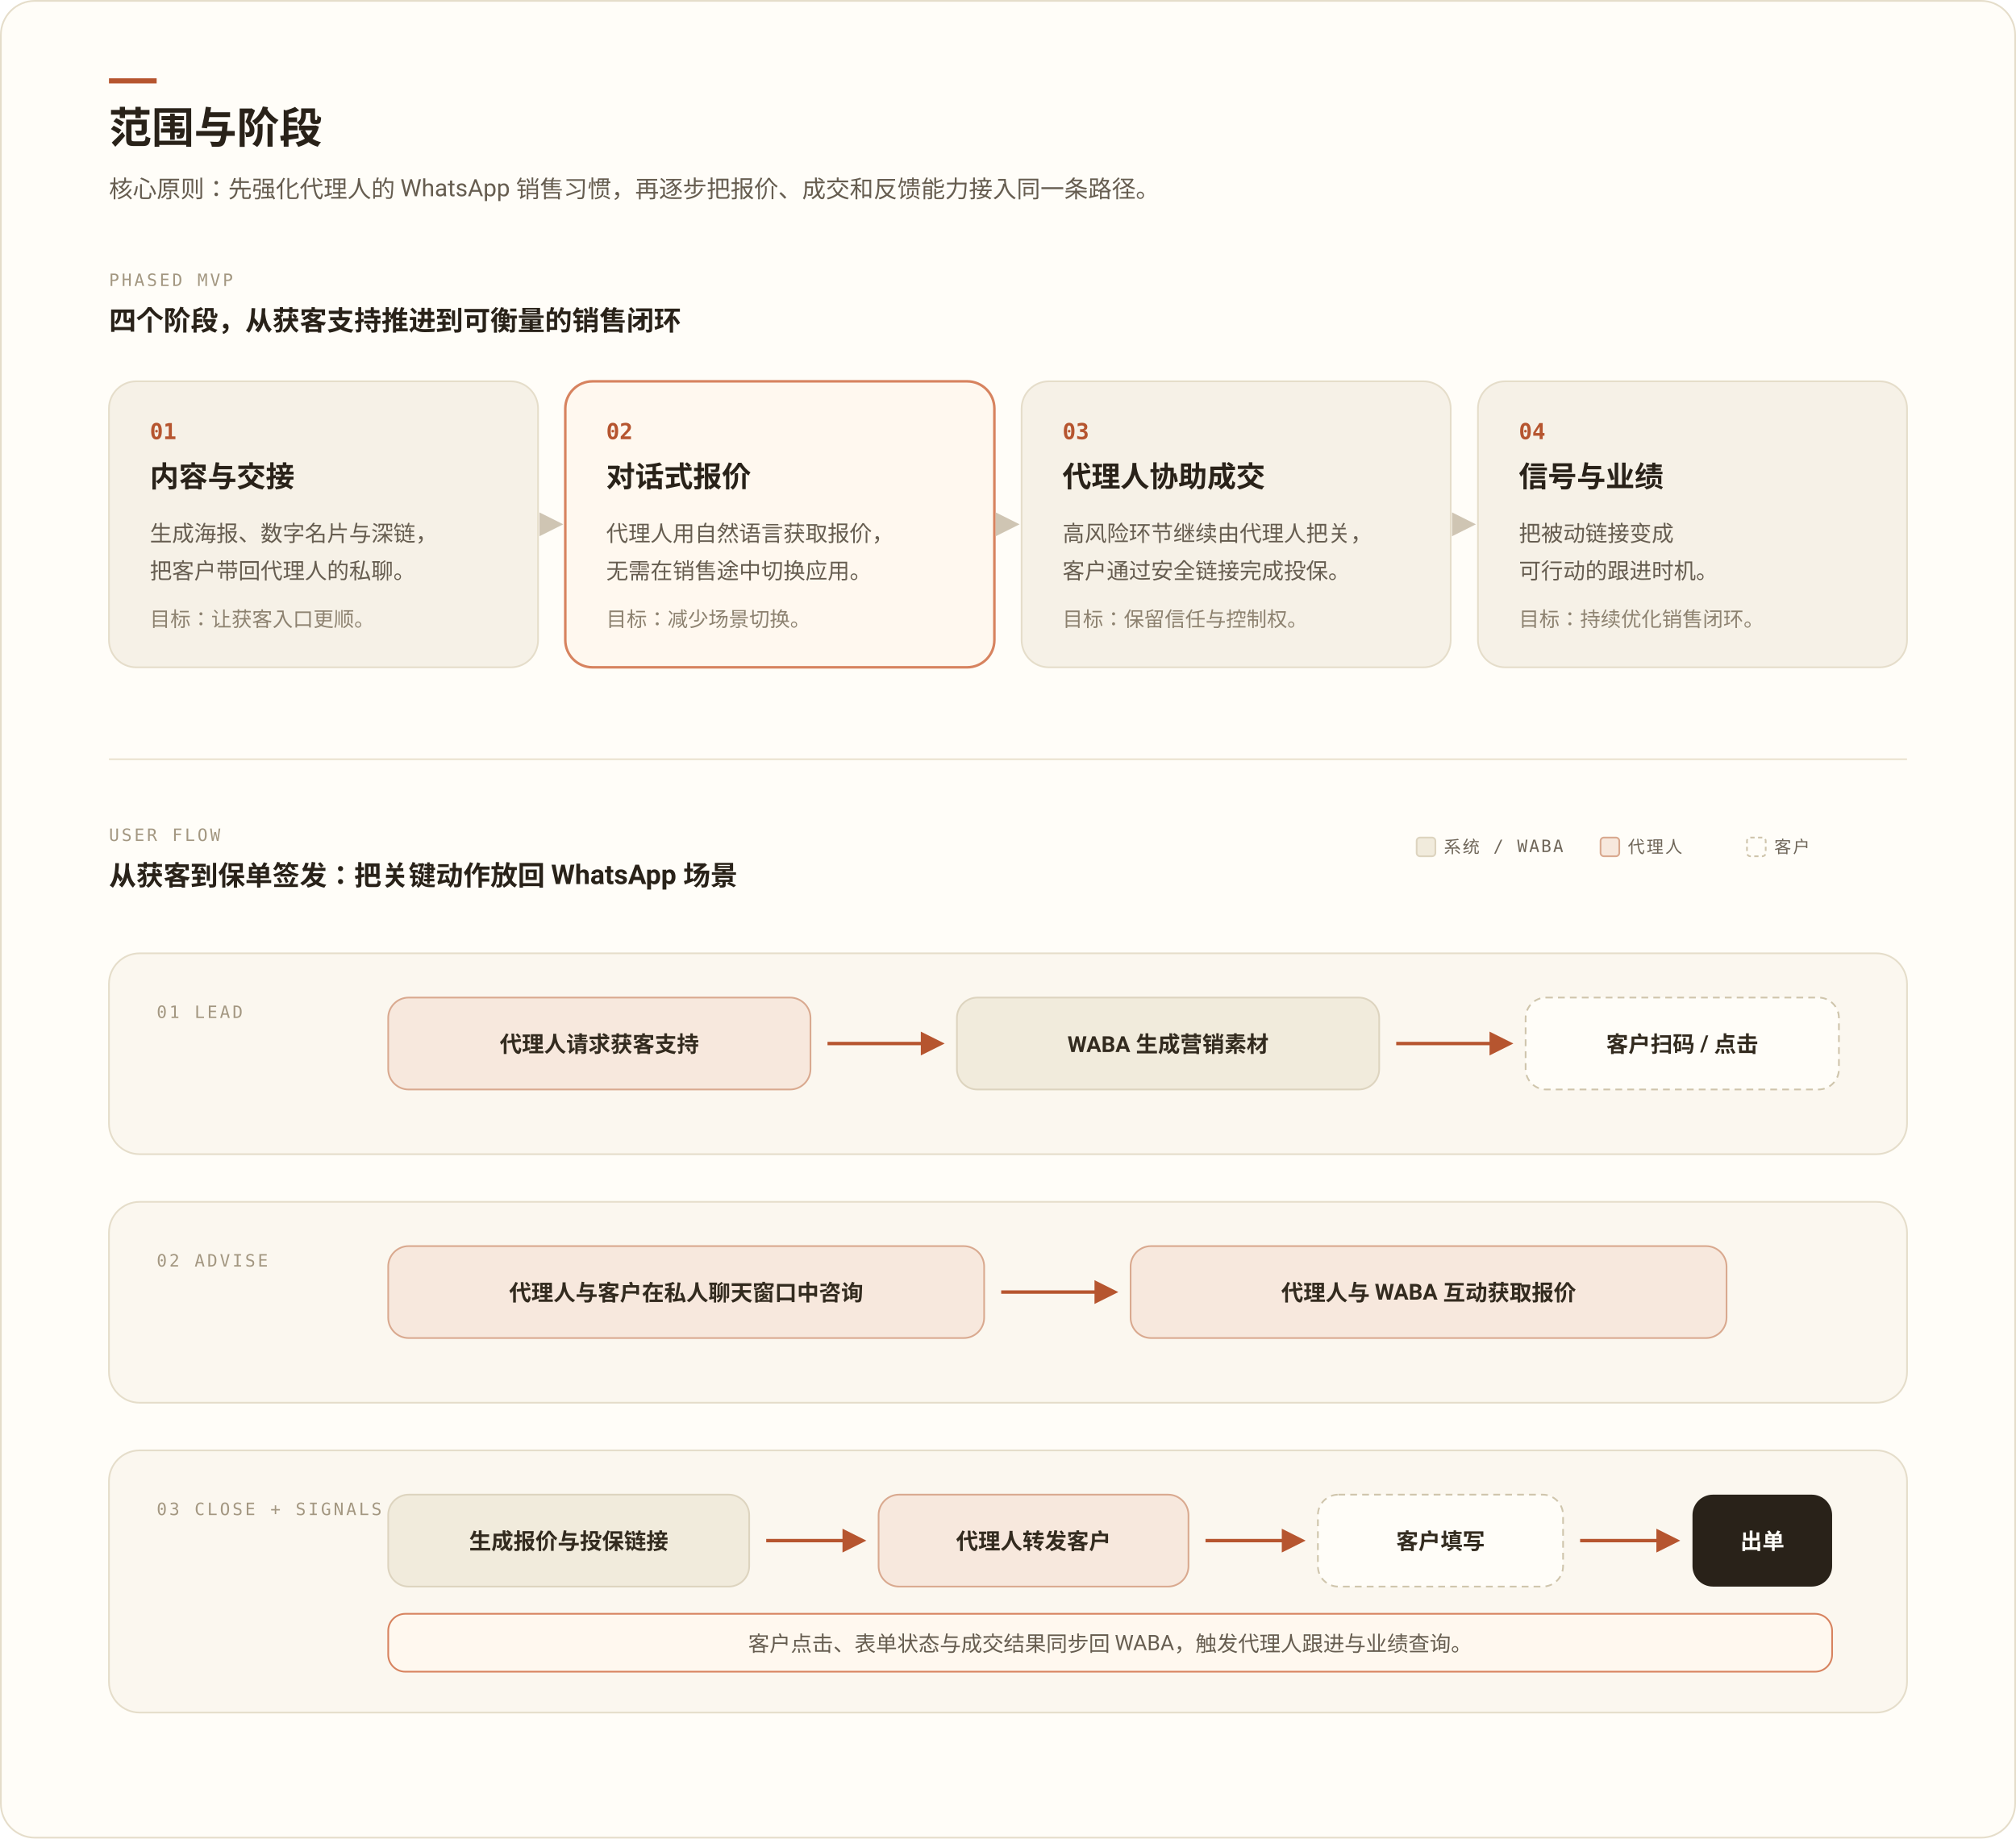
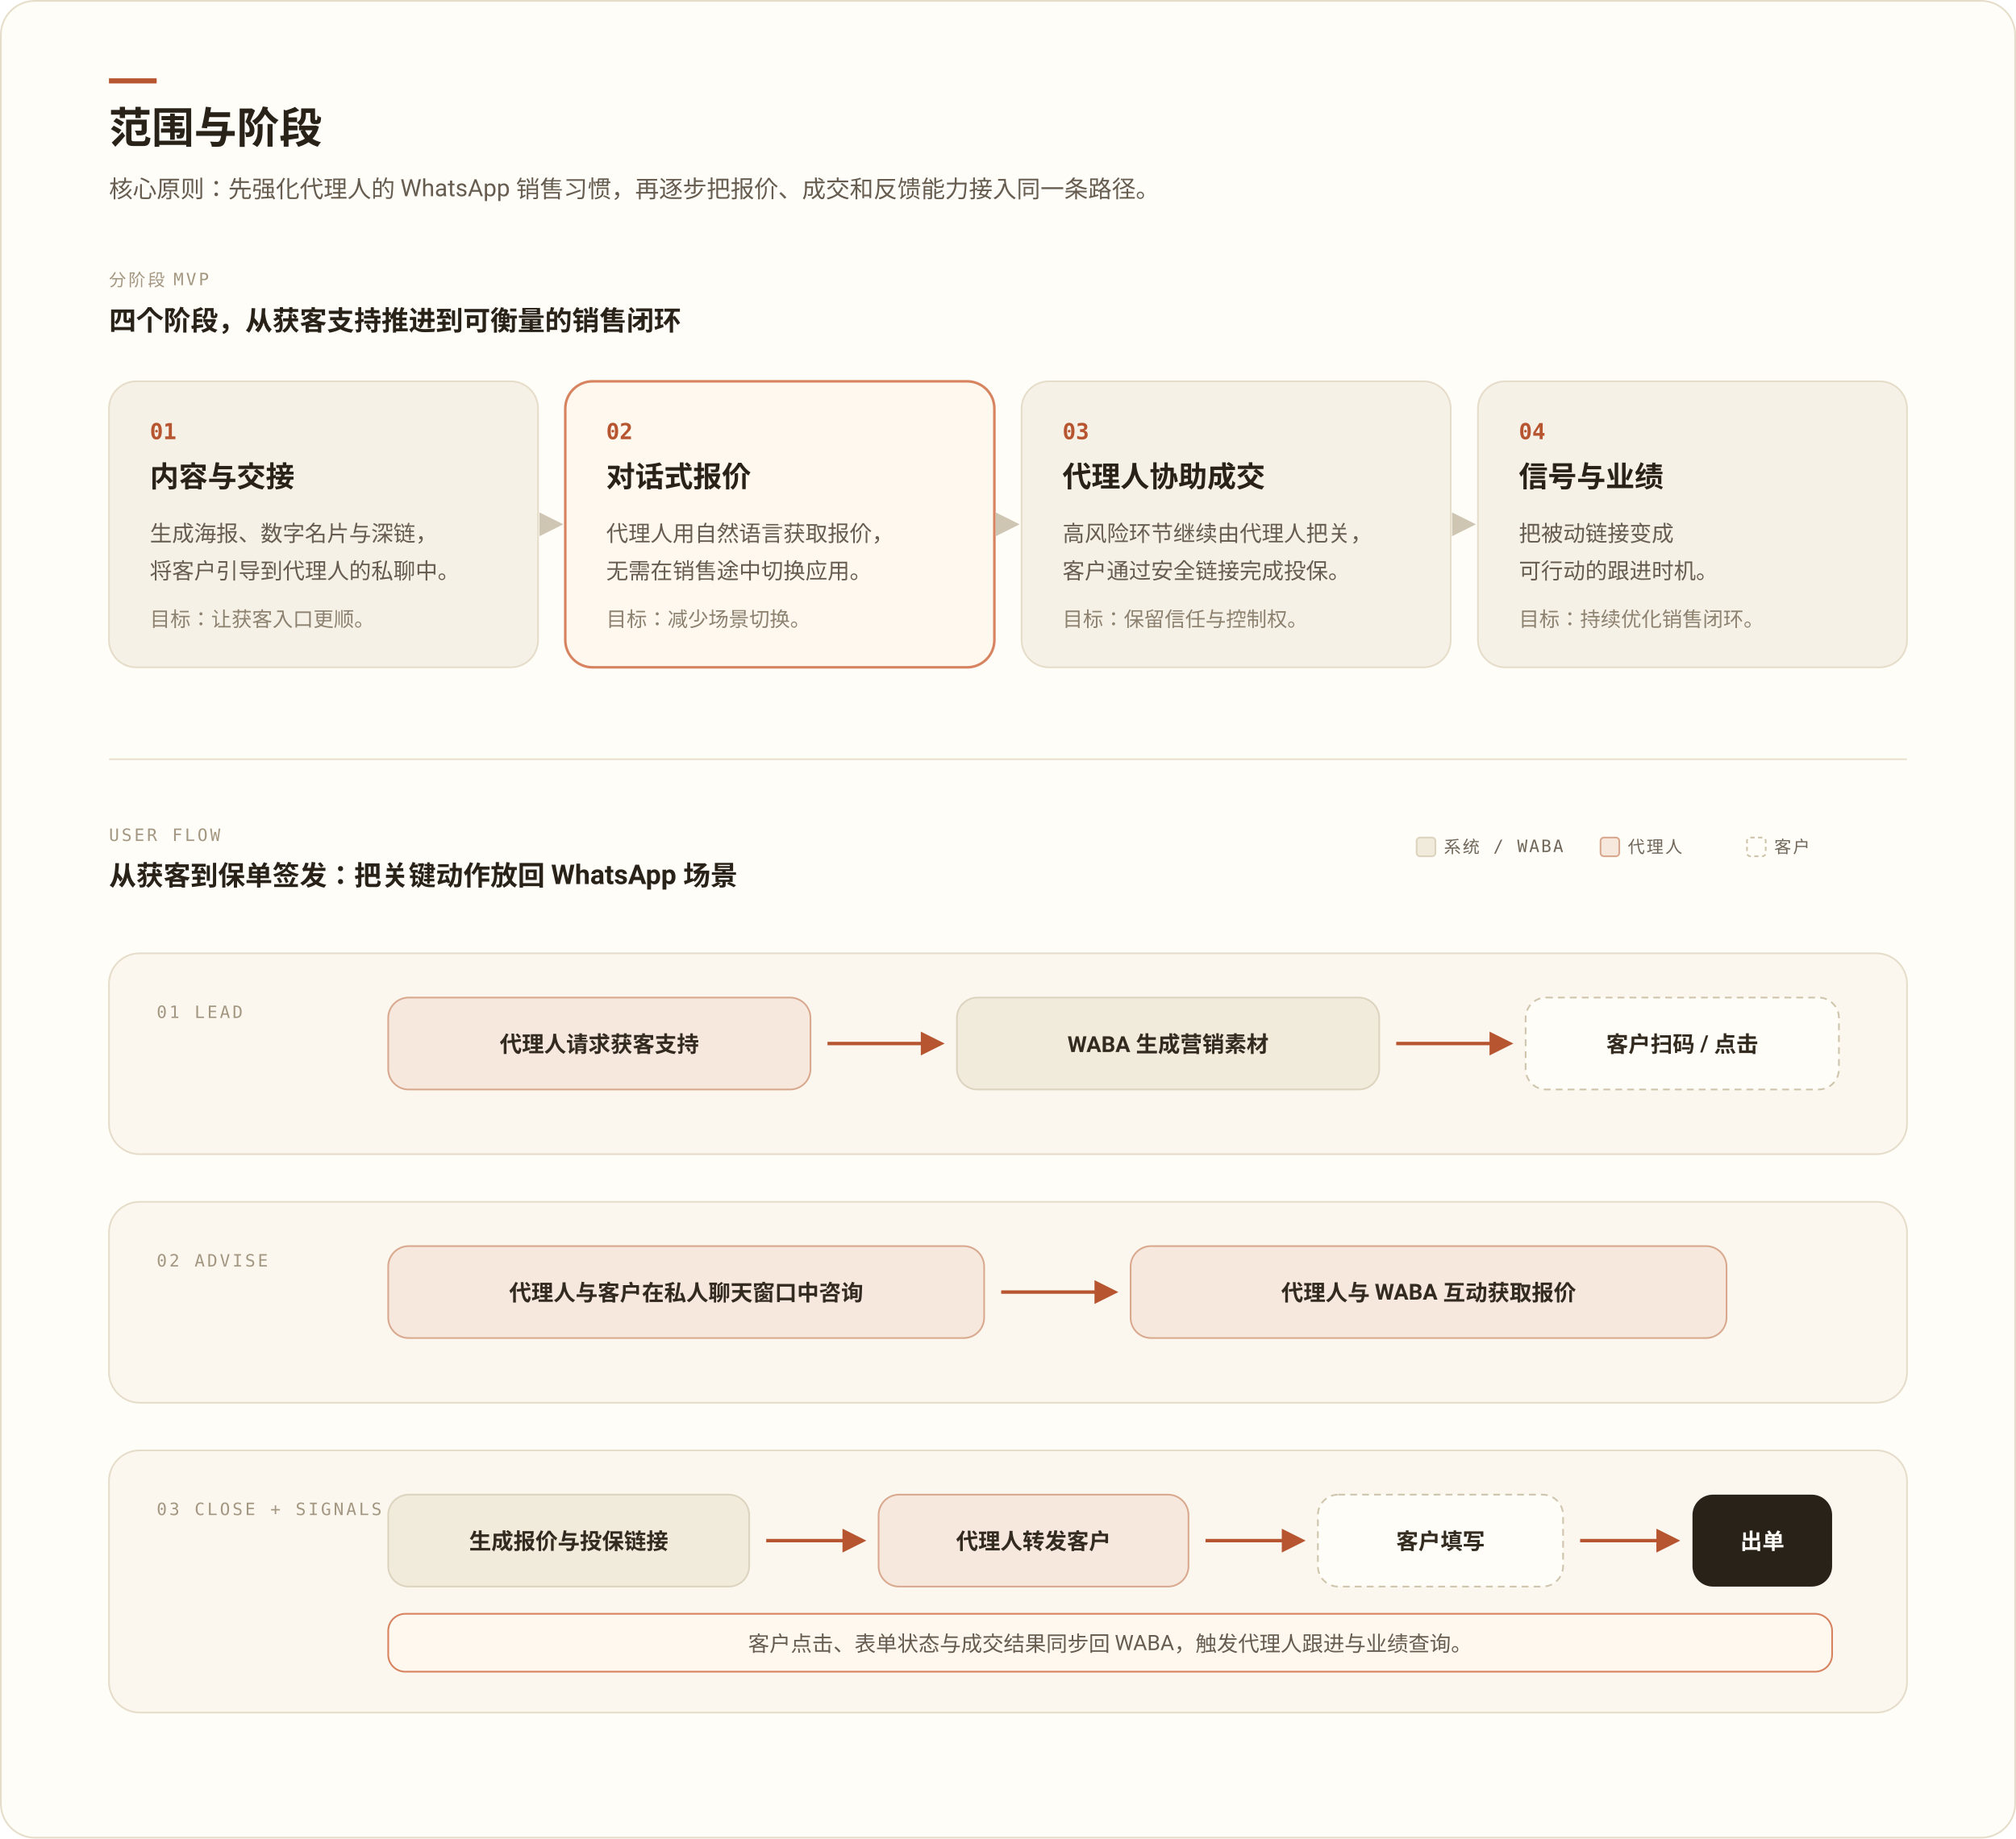
<svg xmlns="http://www.w3.org/2000/svg" viewBox="0 0 1184 1080" font-family="-apple-system, 'PingFang SC', 'Segoe UI', Roboto, sans-serif">
  <defs>
    <style>
      .ttl{font-family:'Songti SC','Noto Serif SC',Georgia,serif;font-weight:600;fill:#292219;}
      .hd{font-family:-apple-system,'PingFang SC','Segoe UI',Roboto,sans-serif;font-weight:650;fill:#292219;}
      .bd{font-family:-apple-system,'PingFang SC','Segoe UI',Roboto,sans-serif;fill:#665d50;}
      .muted{font-family:-apple-system,'PingFang SC','Segoe UI',Roboto,sans-serif;fill:#8d8270;}
      .lbl{font-family:'SF Mono',Menlo,ui-monospace,'PingFang SC',monospace;letter-spacing:0.14em;fill:#a39781;}
      .num{font-family:'SF Mono',Menlo,ui-monospace,monospace;font-weight:700;fill:#b6552f;}
      .step{font-family:-apple-system,'PingFang SC','Segoe UI',Roboto,sans-serif;font-weight:600;fill:#332b1f;}
    </style>
    <marker id="arrow" viewBox="0 0 10 10" refX="8" refY="5" markerWidth="7" markerHeight="7" orient="auto-start-reverse">
      <path d="M 0 0 L 10 5 L 0 10 z" fill="#b6552f" />
    </marker>
    <marker id="arrowSoft" viewBox="0 0 10 10" refX="8" refY="5" markerWidth="7" markerHeight="7" orient="auto-start-reverse">
      <path d="M 0 0 L 10 5 L 0 10 z" fill="#cfc5b3" />
    </marker>
  </defs>
  <rect x="0.5" y="0.5" width="1183" height="1079" rx="20" fill="#fffdf8" stroke="#e5ddca" />
  <rect x="64" y="46" width="28" height="3" fill="#b6552f" />
  <text x="64" y="84" class="ttl" font-size="25">范围与阶段</text>
  <text x="64" y="116" class="bd" font-size="14">核心原则：先强化代理人的 WhatsApp 销售习惯，再逐步把报价、成交和反馈能力接入同一条路径。</text>
-   <text x="64" y="168" class="lbl" font-size="10">PHASED MVP</text>
+   <text x="64" y="168" class="lbl" font-size="10">分阶段 MVP</text>
  <text x="64" y="194" class="hd" font-size="16">四个阶段，从获客支持推进到可衡量的销售闭环</text>
  <rect x="64" y="224" width="252" height="168" rx="16" fill="#f6f1e7" stroke="#e5ddca" />
  <text x="88" y="258" class="num" font-size="13">01</text>
  <text x="88" y="286" class="ttl" font-size="17">内容与交接</text>
  <text x="88" y="318" class="bd" font-size="13">生成海报、数字名片与深链，</text>
-   <text x="88" y="340" class="bd" font-size="13">把客户带回代理人的私聊。</text>
+   <text x="88" y="340" class="bd" font-size="13">将客户引导到代理人的私聊中。</text>
  <text x="88" y="368" class="muted" font-size="12">目标：让获客入口更顺。</text>
  <line x1="318" y1="308" x2="328" y2="308" stroke="#cfc5b3" stroke-width="2" marker-end="url(#arrowSoft)" />
  <rect x="332" y="224" width="252" height="168" rx="16" fill="#fff8ef" stroke="#d7835f" stroke-width="1.5" />
  <text x="356" y="258" class="num" font-size="13">02</text>
  <text x="356" y="286" class="ttl" font-size="17">对话式报价</text>
  <text x="356" y="318" class="bd" font-size="13">代理人用自然语言获取报价，</text>
  <text x="356" y="340" class="bd" font-size="13">无需在销售途中切换应用。</text>
  <text x="356" y="368" class="muted" font-size="12">目标：减少场景切换。</text>
  <line x1="586" y1="308" x2="596" y2="308" stroke="#cfc5b3" stroke-width="2" marker-end="url(#arrowSoft)" />
  <rect x="600" y="224" width="252" height="168" rx="16" fill="#f6f1e7" stroke="#e5ddca" />
  <text x="624" y="258" class="num" font-size="13">03</text>
  <text x="624" y="286" class="ttl" font-size="17">代理人协助成交</text>
  <text x="624" y="318" class="bd" font-size="13">高风险环节继续由代理人把关，</text>
  <text x="624" y="340" class="bd" font-size="13">客户通过安全链接完成投保。</text>
  <text x="624" y="368" class="muted" font-size="12">目标：保留信任与控制权。</text>
  <line x1="854" y1="308" x2="864" y2="308" stroke="#cfc5b3" stroke-width="2" marker-end="url(#arrowSoft)" />
  <rect x="868" y="224" width="252" height="168" rx="16" fill="#f6f1e7" stroke="#e5ddca" />
  <text x="892" y="258" class="num" font-size="13">04</text>
  <text x="892" y="286" class="ttl" font-size="17">信号与业绩</text>
  <text x="892" y="318" class="bd" font-size="13">把被动链接变成</text>
  <text x="892" y="340" class="bd" font-size="13">可行动的跟进时机。</text>
  <text x="892" y="368" class="muted" font-size="12">目标：持续优化销售闭环。</text>
  <line x1="64" y1="446" x2="1120" y2="446" stroke="#eae2cf" />
  <text x="64" y="494" class="lbl" font-size="10">USER FLOW</text>
  <text x="64" y="520" class="hd" font-size="16">从获客到保单签发：把关键动作放回 WhatsApp 场景</text>
  <g font-size="10" font-family="'SF Mono',Menlo,'PingFang SC',monospace" letter-spacing="0.1em">
    <rect x="832" y="492" width="11" height="11" rx="2" fill="#f1ebdc" stroke="#ddd4bf" />
    <text x="848" y="501" fill="#6f6659">系统 / WABA</text>
    <rect x="940" y="492" width="11" height="11" rx="2" fill="#f7e8dd" stroke="#d9a98f" />
    <text x="956" y="501" fill="#6f6659">代理人</text>
    <rect x="1026" y="492" width="11" height="11" rx="2" fill="#fffdf8" stroke="#cfc5ac" stroke-dasharray="2.5 2" />
    <text x="1042" y="501" fill="#6f6659">客户</text>
  </g>
  <rect x="64" y="560" width="1056" height="118" rx="18" fill="#fbf7ef" stroke="#e5ddca" />
  <text x="92" y="598" class="lbl" font-size="10">01 LEAD</text>
  <rect x="228" y="586" width="248" height="54" rx="12" fill="#f7e8dd" stroke="#d9a98f" />
  <text x="352" y="618" text-anchor="middle" class="step" font-size="13">代理人请求获客支持</text>
  <line x1="486" y1="613" x2="552" y2="613" stroke="#b6552f" stroke-width="2" marker-end="url(#arrow)" />
  <rect x="562" y="586" width="248" height="54" rx="12" fill="#f1ebdc" stroke="#ddd4bf" />
  <text x="686" y="618" text-anchor="middle" class="step" font-size="13">WABA 生成营销素材</text>
  <line x1="820" y1="613" x2="886" y2="613" stroke="#b6552f" stroke-width="2" marker-end="url(#arrow)" />
  <rect x="896" y="586" width="184" height="54" rx="12" fill="#fffdf8" stroke="#cfc5ac" stroke-dasharray="4 3" />
  <text x="988" y="618" text-anchor="middle" class="step" font-size="13">客户扫码 / 点击</text>
  <rect x="64" y="706" width="1056" height="118" rx="18" fill="#fbf7ef" stroke="#e5ddca" />
  <text x="92" y="744" class="lbl" font-size="10">02 ADVISE</text>
  <rect x="228" y="732" width="350" height="54" rx="12" fill="#f7e8dd" stroke="#d9a98f" />
  <text x="403" y="764" text-anchor="middle" class="step" font-size="13">代理人与客户在私人聊天窗口中咨询</text>
  <line x1="588" y1="759" x2="654" y2="759" stroke="#b6552f" stroke-width="2" marker-end="url(#arrow)" />
  <rect x="664" y="732" width="350" height="54" rx="12" fill="#f7e8dd" stroke="#d9a98f" />
  <text x="839" y="764" text-anchor="middle" class="step" font-size="13">代理人与 WABA 互动获取报价</text>
  <rect x="64" y="852" width="1056" height="154" rx="18" fill="#fbf7ef" stroke="#e5ddca" />
  <text x="92" y="890" class="lbl" font-size="10">03 CLOSE + SIGNALS</text>
  <rect x="228" y="878" width="212" height="54" rx="12" fill="#f1ebdc" stroke="#ddd4bf" />
  <text x="334" y="910" text-anchor="middle" class="step" font-size="13">生成报价与投保链接</text>
  <line x1="450" y1="905" x2="506" y2="905" stroke="#b6552f" stroke-width="2" marker-end="url(#arrow)" />
  <rect x="516" y="878" width="182" height="54" rx="12" fill="#f7e8dd" stroke="#d9a98f" />
  <text x="607" y="910" text-anchor="middle" class="step" font-size="13">代理人转发客户</text>
  <line x1="708" y1="905" x2="764" y2="905" stroke="#b6552f" stroke-width="2" marker-end="url(#arrow)" />
  <rect x="774" y="878" width="144" height="54" rx="12" fill="#fffdf8" stroke="#cfc5ac" stroke-dasharray="4 3" />
  <text x="846" y="910" text-anchor="middle" class="step" font-size="13">客户填写</text>
  <line x1="928" y1="905" x2="984" y2="905" stroke="#b6552f" stroke-width="2" marker-end="url(#arrow)" />
  <rect x="994" y="878" width="82" height="54" rx="12" fill="#292219" />
  <text x="1035" y="910" text-anchor="middle" fill="#fffdf8" font-size="13" font-weight="700">出单</text>
  <rect x="228" y="948" width="848" height="34" rx="10" fill="#fff8ef" stroke="#d7835f" />
  <text x="652" y="970" text-anchor="middle" class="bd" font-size="12.5">客户点击、表单状态与成交结果同步回 WABA，触发代理人跟进与业绩查询。</text>
</svg>
